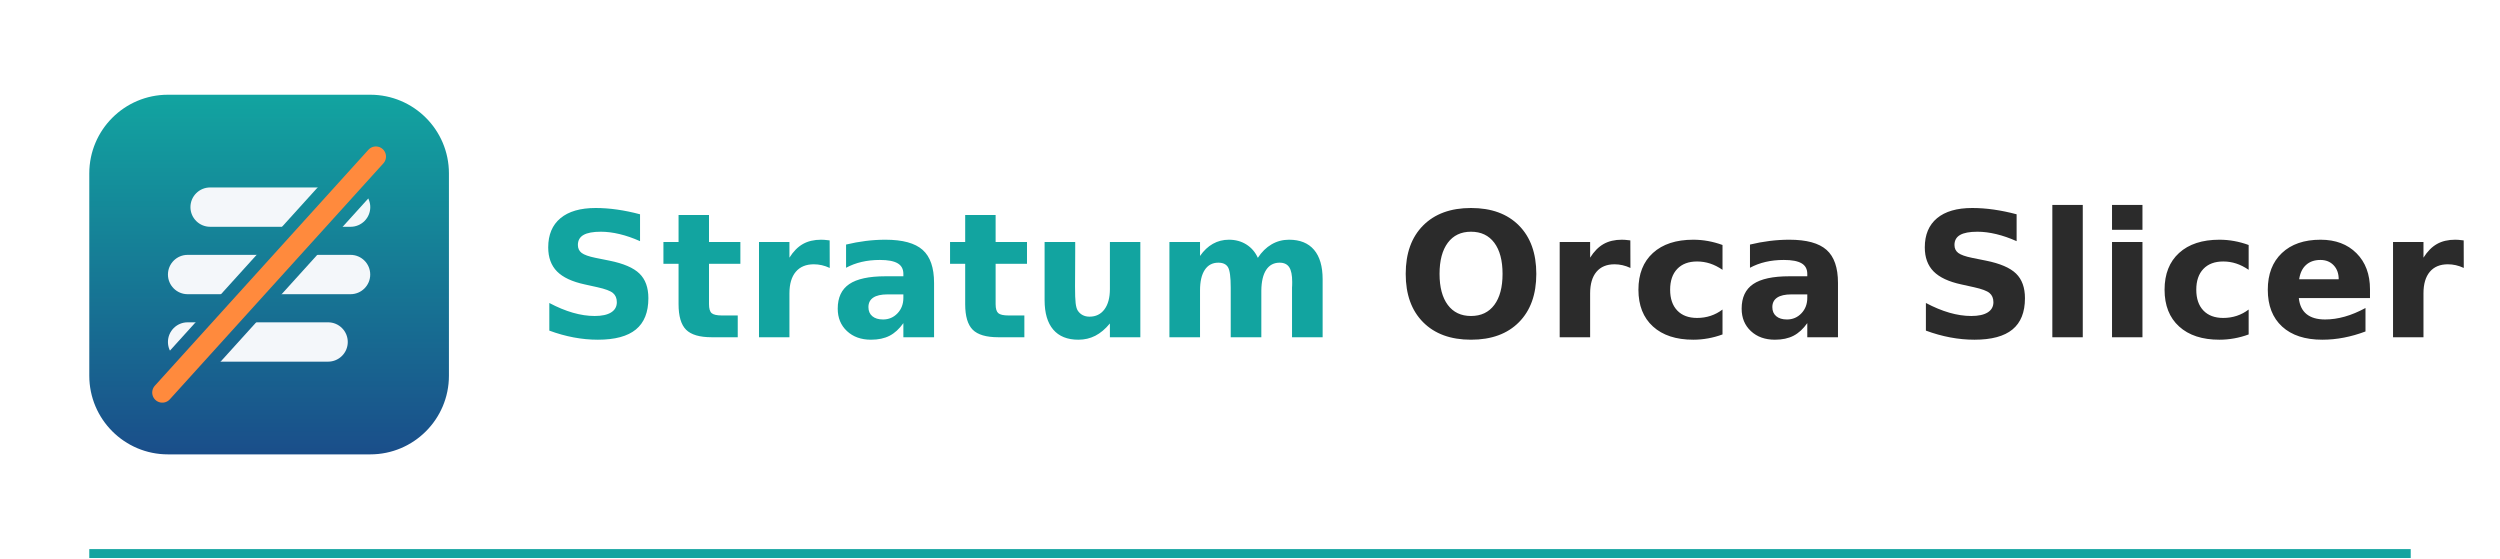
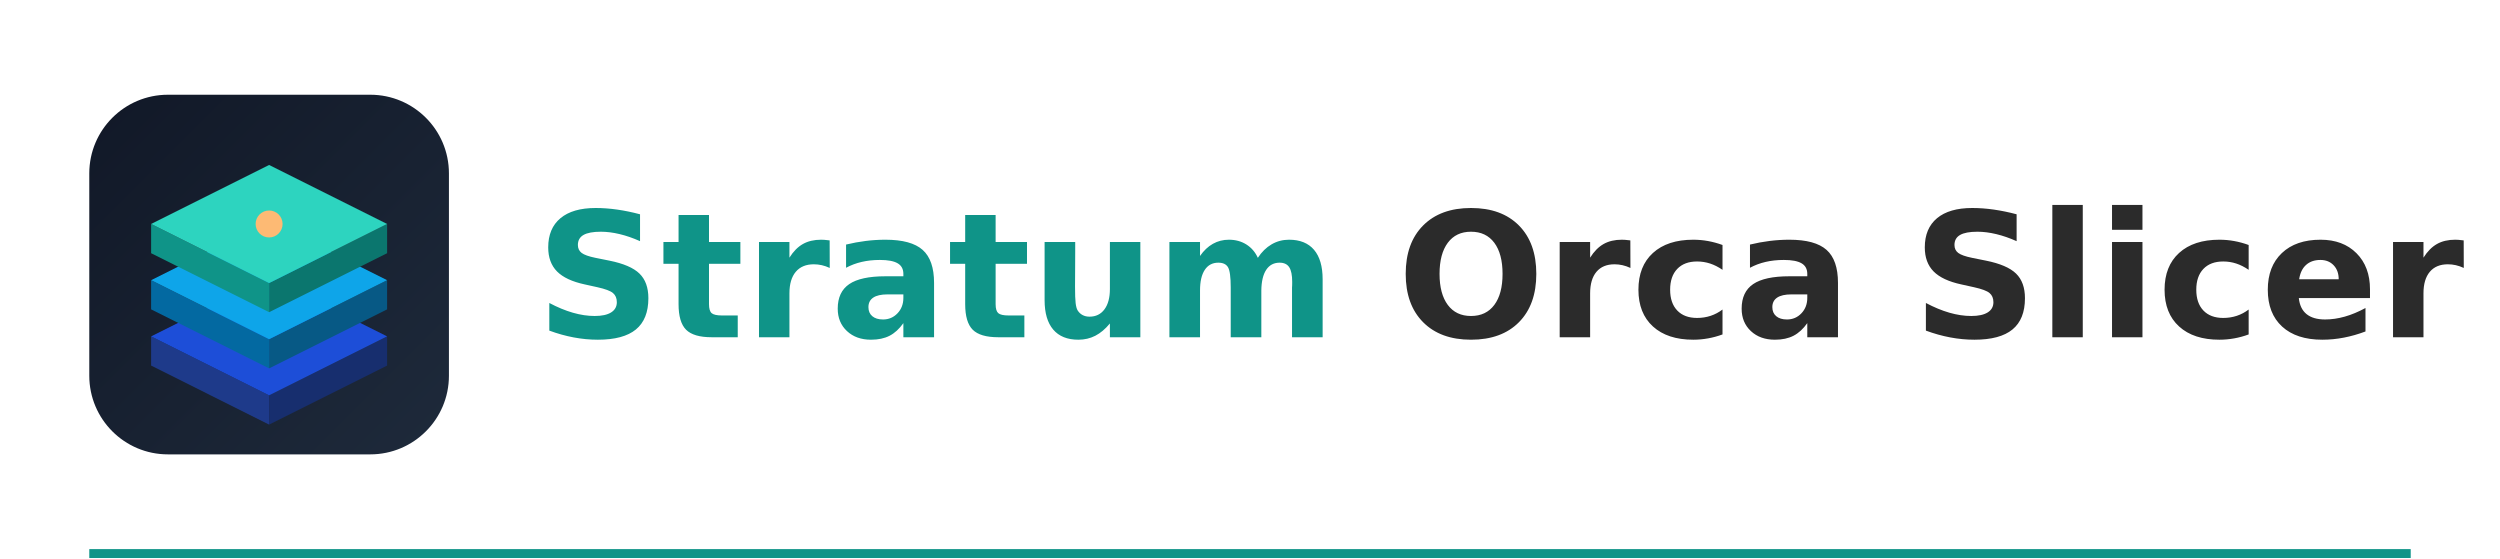
<svg xmlns="http://www.w3.org/2000/svg" width="560" height="125" viewBox="0 0 560 125">
  <defs>
-     <linearGradient id="wg" gradientUnits="userSpaceOnUse" x1="20.00" y1="21.22" x2="20.00" y2="101.78">
-       <stop offset="0" stop-color="#12A4A0" />
-       <stop offset="1" stop-color="#1A4E8A" />
+     <linearGradient id="wg" gradientUnits="userSpaceOnUse" x1="20.00" y1="21.22" x2="100.56" y2="101.78">
+       <stop offset="0" stop-color="#111827" />
+       <stop offset="1" stop-color="#1E2A3B" />
    </linearGradient>
  </defs>
  <rect x="20.00" y="21.22" width="80.56" height="80.56" rx="17.62" fill="url(#wg)" />
-   <rect x="42.66" y="41.99" width="40.28" height="8.81" rx="4.41" fill="#F4F7FA" />
-   <rect x="37.62" y="57.09" width="45.31" height="8.81" rx="4.41" fill="#F4F7FA" />
-   <rect x="37.62" y="72.20" width="40.28" height="8.81" rx="4.41" fill="#F4F7FA" />
-   <line x1="36.36" y1="87.93" x2="84.20" y2="35.07" stroke="url(#wg)" stroke-width="10.07" stroke-linecap="round" />
-   <line x1="36.36" y1="87.93" x2="84.20" y2="35.07" stroke="#FF8A3D" stroke-width="4.53" stroke-linecap="round" />
-   <path d="M143.369 48.002V54.02Q141.027 52.973 138.798 52.439Q136.57 51.906 134.589 51.906Q131.961 51.906 130.704 52.63Q129.447 53.354 129.447 54.877Q129.447 56.02 130.294 56.658Q131.142 57.296 133.37 57.753L136.494 58.382Q141.236 59.334 143.236 61.277Q145.236 63.219 145.236 66.8Q145.236 71.504 142.446 73.799Q139.655 76.095 133.923 76.095Q131.218 76.095 128.494 75.58Q125.771 75.066 123.047 74.057V67.867Q125.771 69.314 128.314 70.047Q130.856 70.781 133.218 70.781Q135.618 70.781 136.894 69.981Q138.17 69.181 138.17 67.695Q138.17 66.362 137.303 65.638Q136.437 64.915 133.846 64.343L131.009 63.715Q126.742 62.8 124.771 60.801Q122.8 58.801 122.8 55.411Q122.8 51.163 125.542 48.878Q128.285 46.592 133.427 46.592Q135.77 46.592 138.246 46.945Q140.722 47.297 143.369 48.002ZM158.816 48.154V54.211H165.844V59.086H158.816V68.133Q158.816 69.619 159.406 70.143Q159.996 70.666 161.749 70.666H165.253V75.542H159.406Q155.368 75.542 153.683 73.857Q151.997 72.171 151.997 68.133V59.086H148.607V54.211H151.997V48.154ZM185.861 60.02Q184.966 59.601 184.08 59.401Q183.194 59.201 182.299 59.201Q179.671 59.201 178.252 60.886Q176.833 62.572 176.833 65.714V75.542H170.015V54.211H176.833V57.715Q178.147 55.62 179.852 54.658Q181.556 53.696 183.937 53.696Q184.28 53.696 184.68 53.725Q185.08 53.754 185.842 53.849ZM198.812 65.943Q196.679 65.943 195.603 66.667Q194.527 67.391 194.527 68.8Q194.527 70.095 195.393 70.828Q196.26 71.562 197.803 71.562Q199.726 71.562 201.04 70.181Q202.355 68.8 202.355 66.724V65.943ZM209.23 63.372V75.542H202.355V72.381Q200.983 74.323 199.269 75.209Q197.555 76.095 195.098 76.095Q191.784 76.095 189.718 74.161Q187.651 72.228 187.651 69.143Q187.651 65.391 190.232 63.638Q192.813 61.886 198.336 61.886H202.355V61.353Q202.355 59.734 201.079 58.982Q199.802 58.229 197.098 58.229Q194.908 58.229 193.022 58.667Q191.137 59.106 189.518 59.982V54.782Q191.708 54.249 193.917 53.973Q196.127 53.696 198.336 53.696Q204.107 53.696 206.669 55.972Q209.23 58.248 209.23 63.372ZM223.019 48.154V54.211H230.047V59.086H223.019V68.133Q223.019 69.619 223.61 70.143Q224.2 70.666 225.953 70.666H229.457V75.542H223.61Q219.572 75.542 217.887 73.857Q216.201 72.171 216.201 68.133V59.086H212.811V54.211H216.201V48.154ZM233.99 67.238V54.211H240.846V56.344Q240.846 58.077 240.827 60.696Q240.808 63.315 240.808 64.191Q240.808 66.762 240.942 67.895Q241.075 69.028 241.399 69.543Q241.818 70.209 242.494 70.571Q243.17 70.933 244.046 70.933Q246.179 70.933 247.398 69.295Q248.617 67.657 248.617 64.743V54.211H255.436V75.542H248.617V72.457Q247.075 74.323 245.351 75.209Q243.627 76.095 241.551 76.095Q237.856 76.095 235.923 73.828Q233.99 71.562 233.99 67.238ZM281.757 57.753Q283.052 55.773 284.833 54.735Q286.614 53.696 288.747 53.696Q292.423 53.696 294.347 55.963Q296.27 58.229 296.27 62.553V75.542H289.414V64.419Q289.433 64.172 289.442 63.905Q289.452 63.638 289.452 63.143Q289.452 60.877 288.785 59.858Q288.119 58.839 286.633 58.839Q284.69 58.839 283.633 60.439Q282.576 62.039 282.538 65.067V75.542H275.682V64.419Q275.682 60.877 275.072 59.858Q274.463 58.839 272.901 58.839Q270.939 58.839 269.872 60.448Q268.806 62.058 268.806 65.048V75.542H261.949V54.211H268.806V57.334Q270.063 55.525 271.691 54.611Q273.32 53.696 275.282 53.696Q277.491 53.696 279.186 54.763Q280.881 55.83 281.757 57.753Z" fill="#12A4A0" />
+   <polygon points="33.85,75.35 60.28,88.56 60.28,95.11 33.85,81.89" fill="#1E3A8A" />
+   <polygon points="60.28,88.56 86.71,75.35 86.71,81.89 60.28,95.11" fill="#172E6E" />
+   <polygon points="33.85,75.35 60.28,62.13 86.71,75.35 60.28,88.56" fill="#1D4ED8" />
+   <polygon points="33.85,62.76 60.28,75.98 60.28,82.52 33.85,69.30" fill="#0369A1" />
+   <polygon points="60.28,75.98 86.71,62.76 86.71,69.30 60.28,82.52" fill="#075985" />
+   <polygon points="33.85,62.76 60.28,49.54 86.71,62.76 60.28,75.98" fill="#0EA5E9" />
+   <polygon points="33.85,50.17 60.28,63.39 60.28,69.93 33.85,56.72" fill="#0F9488" />
+   <polygon points="60.28,63.39 86.71,50.17 86.71,56.72 60.28,69.93" fill="#0B766E" />
+   <polygon points="33.85,50.17 60.28,36.95 86.71,50.17 60.28,63.39" fill="#2DD4BF" />
+   <circle cx="60.28" cy="50.17" r="3.02" fill="#FDBA74" />
+   <path d="M143.369 48.002V54.02Q141.027 52.973 138.798 52.439Q136.57 51.906 134.589 51.906Q131.961 51.906 130.704 52.63Q129.447 53.354 129.447 54.877Q129.447 56.02 130.294 56.658Q131.142 57.296 133.37 57.753L136.494 58.382Q141.236 59.334 143.236 61.277Q145.236 63.219 145.236 66.8Q145.236 71.504 142.446 73.799Q139.655 76.095 133.923 76.095Q131.218 76.095 128.494 75.58Q125.771 75.066 123.047 74.057V67.867Q125.771 69.314 128.314 70.047Q130.856 70.781 133.218 70.781Q135.618 70.781 136.894 69.981Q138.17 69.181 138.17 67.695Q138.17 66.362 137.303 65.638Q136.437 64.915 133.846 64.343L131.009 63.715Q126.742 62.8 124.771 60.801Q122.8 58.801 122.8 55.411Q122.8 51.163 125.542 48.878Q128.285 46.592 133.427 46.592Q135.77 46.592 138.246 46.945Q140.722 47.297 143.369 48.002ZM158.816 48.154V54.211H165.844V59.086H158.816V68.133Q158.816 69.619 159.406 70.143Q159.996 70.666 161.749 70.666H165.253V75.542H159.406Q155.368 75.542 153.683 73.857Q151.997 72.171 151.997 68.133V59.086H148.607V54.211H151.997V48.154ZM185.861 60.02Q184.966 59.601 184.08 59.401Q183.194 59.201 182.299 59.201Q179.671 59.201 178.252 60.886Q176.833 62.572 176.833 65.714V75.542H170.015V54.211H176.833V57.715Q178.147 55.62 179.852 54.658Q181.556 53.696 183.937 53.696Q184.28 53.696 184.68 53.725Q185.08 53.754 185.842 53.849ZM198.812 65.943Q196.679 65.943 195.603 66.667Q194.527 67.391 194.527 68.8Q194.527 70.095 195.393 70.828Q196.26 71.562 197.803 71.562Q199.726 71.562 201.04 70.181Q202.355 68.8 202.355 66.724V65.943ZM209.23 63.372V75.542H202.355V72.381Q200.983 74.323 199.269 75.209Q197.555 76.095 195.098 76.095Q191.784 76.095 189.718 74.161Q187.651 72.228 187.651 69.143Q187.651 65.391 190.232 63.638Q192.813 61.886 198.336 61.886H202.355V61.353Q202.355 59.734 201.079 58.982Q199.802 58.229 197.098 58.229Q194.908 58.229 193.022 58.667Q191.137 59.106 189.518 59.982V54.782Q191.708 54.249 193.917 53.973Q196.127 53.696 198.336 53.696Q204.107 53.696 206.669 55.972Q209.23 58.248 209.23 63.372ZM223.019 48.154V54.211H230.047V59.086H223.019V68.133Q223.019 69.619 223.61 70.143Q224.2 70.666 225.953 70.666H229.457V75.542H223.61Q219.572 75.542 217.887 73.857Q216.201 72.171 216.201 68.133V59.086H212.811V54.211H216.201V48.154ZM233.99 67.238V54.211H240.846V56.344Q240.846 58.077 240.827 60.696Q240.808 63.315 240.808 64.191Q240.808 66.762 240.942 67.895Q241.075 69.028 241.399 69.543Q241.818 70.209 242.494 70.571Q243.17 70.933 244.046 70.933Q246.179 70.933 247.398 69.295Q248.617 67.657 248.617 64.743V54.211H255.436V75.542H248.617V72.457Q247.075 74.323 245.351 75.209Q243.627 76.095 241.551 76.095Q237.856 76.095 235.923 73.828Q233.99 71.562 233.99 67.238ZM281.757 57.753Q283.052 55.773 284.833 54.735Q286.614 53.696 288.747 53.696Q292.423 53.696 294.347 55.963Q296.27 58.229 296.27 62.553V75.542H289.414V64.419Q289.433 64.172 289.442 63.905Q289.452 63.638 289.452 63.143Q289.452 60.877 288.785 59.858Q288.119 58.839 286.633 58.839Q284.69 58.839 283.633 60.439Q282.576 62.039 282.538 65.067V75.542H275.682V64.419Q275.682 60.877 275.072 59.858Q274.463 58.839 272.901 58.839Q270.939 58.839 269.872 60.448Q268.806 62.058 268.806 65.048V75.542H261.949V54.211H268.806V57.334Q270.063 55.525 271.691 54.611Q273.32 53.696 275.282 53.696Q277.491 53.696 279.186 54.763Q280.881 55.83 281.757 57.753Z" fill="#0F9488" />
  <path d="M329.505 51.906Q326.153 51.906 324.306 54.382Q322.458 56.858 322.458 61.353Q322.458 65.829 324.306 68.305Q326.153 70.781 329.505 70.781Q332.876 70.781 334.724 68.305Q336.571 65.829 336.571 61.353Q336.571 56.858 334.724 54.382Q332.876 51.906 329.505 51.906ZM329.505 46.592Q336.362 46.592 340.247 50.516Q344.133 54.439 344.133 61.353Q344.133 68.248 340.247 72.171Q336.362 76.095 329.505 76.095Q322.668 76.095 318.773 72.171Q314.878 68.248 314.878 61.353Q314.878 54.439 318.773 50.516Q322.668 46.592 329.505 46.592ZM365.216 60.02Q364.321 59.601 363.436 59.401Q362.55 59.201 361.655 59.201Q359.027 59.201 357.608 60.886Q356.189 62.572 356.189 65.714V75.542H349.37V54.211H356.189V57.715Q357.503 55.62 359.207 54.658Q360.912 53.696 363.293 53.696Q363.636 53.696 364.036 53.725Q364.436 53.754 365.197 53.849ZM385.843 54.877V60.439Q384.453 59.486 383.053 59.029Q381.653 58.572 380.148 58.572Q377.292 58.572 375.701 60.239Q374.111 61.905 374.111 64.896Q374.111 67.886 375.701 69.552Q377.292 71.219 380.148 71.219Q381.748 71.219 383.186 70.743Q384.624 70.266 385.843 69.333V74.914Q384.243 75.504 382.596 75.799Q380.948 76.095 379.291 76.095Q373.521 76.095 370.264 73.133Q367.007 70.171 367.007 64.896Q367.007 59.62 370.264 56.658Q373.521 53.696 379.291 53.696Q380.967 53.696 382.596 53.992Q384.224 54.287 385.843 54.877ZM401.289 65.943Q399.156 65.943 398.08 66.667Q397.004 67.391 397.004 68.8Q397.004 70.095 397.871 70.828Q398.737 71.562 400.28 71.562Q402.204 71.562 403.518 70.181Q404.832 68.8 404.832 66.724V65.943ZM411.708 63.372V75.542H404.832V72.381Q403.461 74.323 401.747 75.209Q400.032 76.095 397.576 76.095Q394.262 76.095 392.195 74.161Q390.129 72.228 390.129 69.143Q390.129 65.391 392.709 63.638Q395.29 61.886 400.813 61.886H404.832V61.353Q404.832 59.734 403.556 58.982Q402.28 58.229 399.575 58.229Q397.385 58.229 395.5 58.667Q393.614 59.106 391.995 59.982V54.782Q394.185 54.249 396.395 53.973Q398.604 53.696 400.813 53.696Q406.584 53.696 409.146 55.972Q411.708 58.248 411.708 63.372ZM451.723 48.002V54.02Q449.38 52.973 447.152 52.439Q444.924 51.906 442.943 51.906Q440.315 51.906 439.058 52.63Q437.801 53.354 437.801 54.877Q437.801 56.02 438.648 56.658Q439.496 57.296 441.724 57.753L444.848 58.382Q449.59 59.334 451.59 61.277Q453.59 63.219 453.59 66.8Q453.59 71.504 450.799 73.799Q448.009 76.095 442.276 76.095Q439.572 76.095 436.848 75.58Q434.125 75.066 431.401 74.057V67.867Q434.125 69.314 436.667 70.047Q439.21 70.781 441.572 70.781Q443.971 70.781 445.248 69.981Q446.524 69.181 446.524 67.695Q446.524 66.362 445.657 65.638Q444.79 64.915 442.2 64.343L439.362 63.715Q435.096 62.8 433.125 60.801Q431.154 58.801 431.154 55.411Q431.154 51.163 433.896 48.878Q436.639 46.592 441.781 46.592Q444.124 46.592 446.6 46.945Q449.076 47.297 451.723 48.002ZM459.722 45.907H466.541V75.542H459.722ZM473.093 54.211H479.911V75.542H473.093ZM473.093 45.907H479.911V51.468H473.093ZM503.699 54.877V60.439Q502.309 59.486 500.909 59.029Q499.509 58.572 498.005 58.572Q495.148 58.572 493.558 60.239Q491.967 61.905 491.967 64.896Q491.967 67.886 493.558 69.552Q495.148 71.219 498.005 71.219Q499.605 71.219 501.043 70.743Q502.481 70.266 503.699 69.333V74.914Q502.1 75.504 500.452 75.799Q498.805 76.095 497.148 76.095Q491.377 76.095 488.12 73.133Q484.863 70.171 484.863 64.896Q484.863 59.62 488.12 56.658Q491.377 53.696 497.148 53.696Q498.824 53.696 500.452 53.992Q502.081 54.287 503.699 54.877ZM530.878 64.819V66.762H514.937Q515.184 69.162 516.67 70.362Q518.155 71.562 520.822 71.562Q522.974 71.562 525.231 70.924Q527.488 70.286 529.869 68.99V74.247Q527.45 75.161 525.031 75.628Q522.612 76.095 520.193 76.095Q514.403 76.095 511.194 73.152Q507.985 70.209 507.985 64.896Q507.985 59.677 511.137 56.687Q514.289 53.696 519.812 53.696Q524.84 53.696 527.859 56.725Q530.878 59.753 530.878 64.819ZM523.869 62.553Q523.869 60.61 522.736 59.42Q521.603 58.229 519.774 58.229Q517.793 58.229 516.556 59.344Q515.318 60.458 515.013 62.553ZM551.886 60.02Q550.991 59.601 550.105 59.401Q549.219 59.201 548.324 59.201Q545.696 59.201 544.277 60.886Q542.858 62.572 542.858 65.714V75.542H536.04V54.211H542.858V57.715Q544.172 55.62 545.877 54.658Q547.581 53.696 549.962 53.696Q550.305 53.696 550.705 53.725Q551.105 53.754 551.867 53.849Z" fill="#2B2B2B" />
-   <rect x="20" y="123" width="520" height="2" fill="#12A4A0" />
+   <rect x="20" y="123" width="520" height="2" fill="#0F9488" />
</svg>
